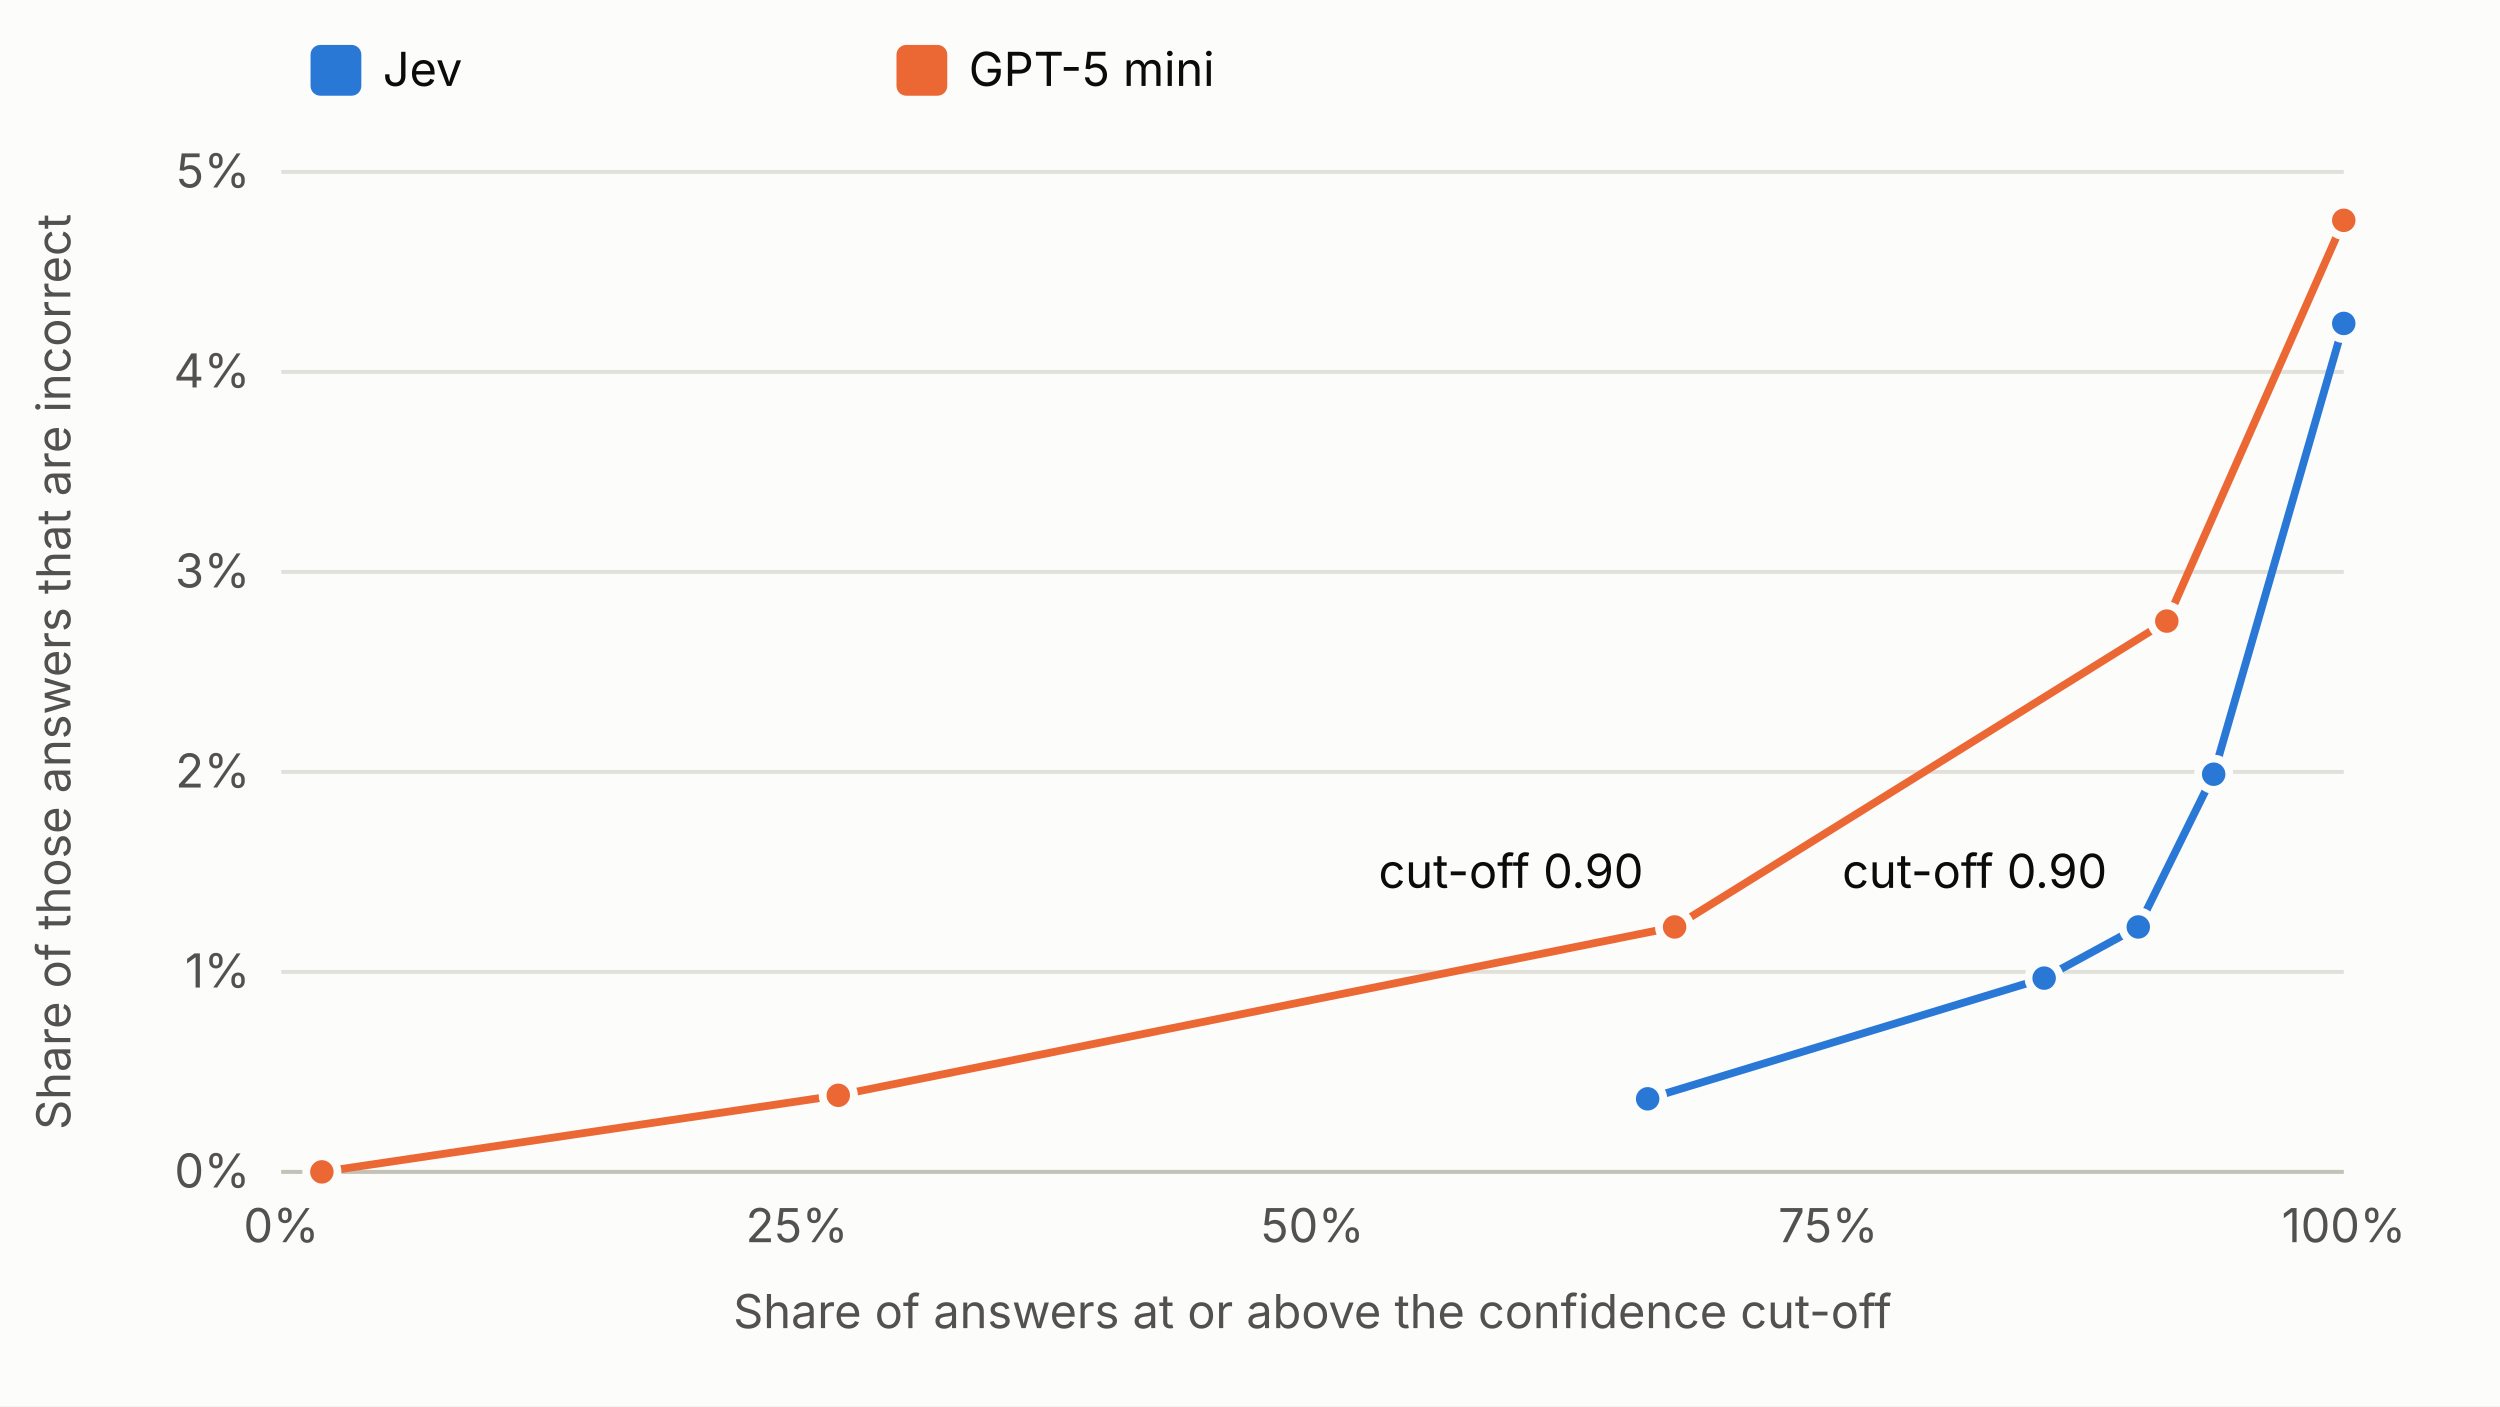
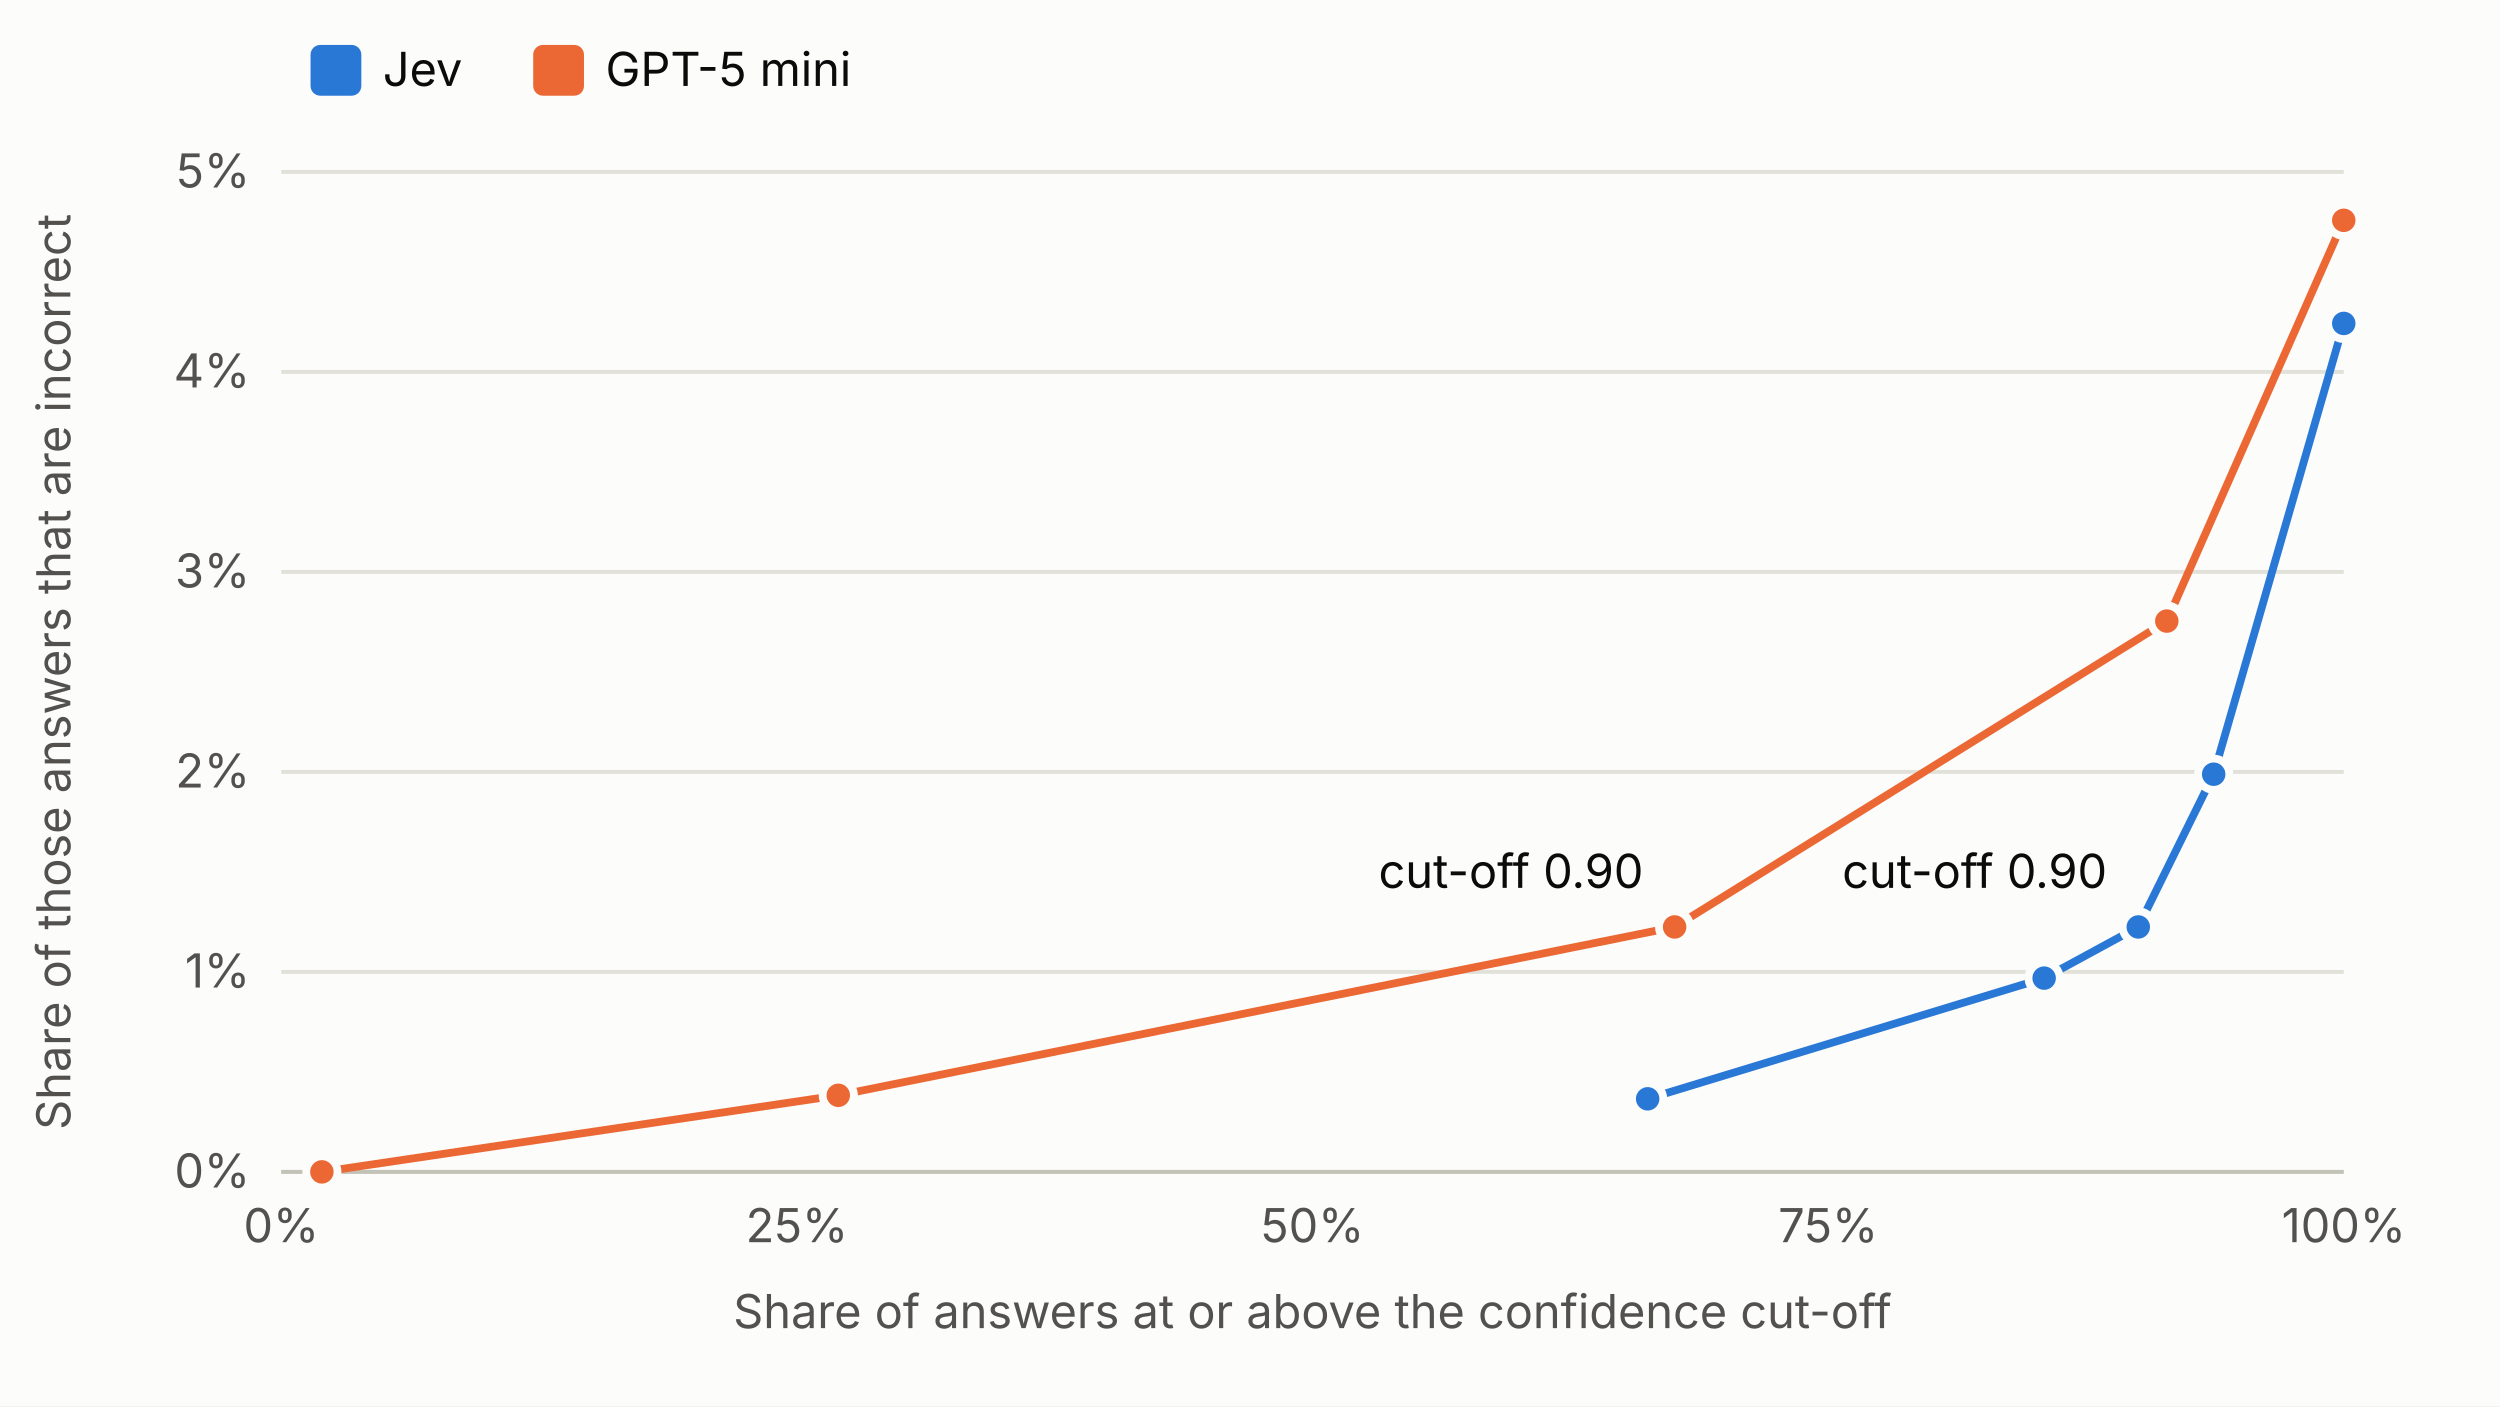
<svg xmlns="http://www.w3.org/2000/svg" viewBox="0 0 640 360" font-family="system-ui,-apple-system,Segoe UI,sans-serif" font-size="12">
-   <style>.bg{fill:#fcfcfb}.ink{fill:#0b0b0b}.muted{fill:#52514e}.grid{stroke:#e1e0d9}.axis{stroke:#c3c2b7}.s0{stroke:#2a78d6;fill:#2a78d6}.s0l{stroke:#2a78d6;fill:none}.s1{stroke:#eb6834;fill:#eb6834}.s1l{stroke:#eb6834;fill:none}.ring{stroke:#fcfcfb}@media (prefers-color-scheme: dark){.bg{fill:#1a1a19}.ink{fill:#ffffff}.muted{fill:#c3c2b7}.grid{stroke:#2c2c2a}.axis{stroke:#383835}.s0{stroke:#3987e5;fill:#3987e5}.s0l{stroke:#3987e5;fill:none}.s1{stroke:#d95926;fill:#d95926}.s1l{stroke:#d95926;fill:none}.ring{stroke:#1a1a19}}</style>
+   <style>.bg{fill:#fcfcfb}.ink{fill:#0b0b0b}.muted{fill:#52514e}.grid{stroke:#e1e0d9}.axis{stroke:#c3c2b7}.s0{stroke:#2a78d6;fill:#2a78d6}.s0l{stroke:#2a78d6;fill:none}.s1{stroke:#eb6834;fill:#eb6834}.s1l{stroke:#eb6834;fill:none}.s2{stroke:#1baf7a;fill:#1baf7a}.s2l{stroke:#1baf7a;fill:none}.s3{stroke:#eda100;fill:#eda100}.s3l{stroke:#eda100;fill:none}.ring{stroke:#fcfcfb}@media (prefers-color-scheme: dark){.bg{fill:#1a1a19}.ink{fill:#ffffff}.muted{fill:#c3c2b7}.grid{stroke:#2c2c2a}.axis{stroke:#383835}.s0{stroke:#3987e5;fill:#3987e5}.s0l{stroke:#3987e5;fill:none}.s1{stroke:#d95926;fill:#d95926}.s1l{stroke:#d95926;fill:none}.s2{stroke:#199e70;fill:#199e70}.s2l{stroke:#199e70;fill:none}.s3{stroke:#c98500;fill:#c98500}.s3l{stroke:#c98500;fill:none}.ring{stroke:#1a1a19}}</style>
  <rect class="bg" width="640" height="360" />
  <line class="grid" x1="72" x2="600" y1="300.0" y2="300.0" />
  <text class="muted" x="64" y="304.0" text-anchor="end">0%</text>
  <line class="grid" x1="72" x2="600" y1="248.8" y2="248.8" />
  <text class="muted" x="64" y="252.8" text-anchor="end">1%</text>
  <line class="grid" x1="72" x2="600" y1="197.6" y2="197.6" />
  <text class="muted" x="64" y="201.6" text-anchor="end">2%</text>
  <line class="grid" x1="72" x2="600" y1="146.4" y2="146.4" />
  <text class="muted" x="64" y="150.4" text-anchor="end">3%</text>
  <line class="grid" x1="72" x2="600" y1="95.2" y2="95.2" />
  <text class="muted" x="64" y="99.2" text-anchor="end">4%</text>
  <line class="grid" x1="72" x2="600" y1="44.0" y2="44.0" />
  <text class="muted" x="64" y="48.0" text-anchor="end">5%</text>
  <text class="muted" x="72.0" y="318" text-anchor="middle">0%</text>
  <text class="muted" x="204.0" y="318" text-anchor="middle">25%</text>
  <text class="muted" x="336.0" y="318" text-anchor="middle">50%</text>
  <text class="muted" x="468.0" y="318" text-anchor="middle">75%</text>
  <text class="muted" x="600.0" y="318" text-anchor="middle">100%</text>
  <line class="axis" x1="72" x2="600" y1="300" y2="300" />
  <path class="s0l" d="M421.8,281.3 L523.3,250.4 L547.4,237.3 L566.7,198.2 L600.0,82.8" stroke-width="2" stroke-linejoin="round" stroke-linecap="round" />
  <circle class="s0 ring" cx="421.8" cy="281.3" r="4" stroke-width="2" />
  <circle class="s0 ring" cx="523.3" cy="250.4" r="4" stroke-width="2" />
  <circle class="s0 ring" cx="547.4" cy="237.3" r="4" stroke-width="2" />
  <circle class="s0 ring" cx="566.7" cy="198.2" r="4" stroke-width="2" />
  <circle class="s0 ring" cx="600.0" cy="82.8" r="4" stroke-width="2" />
-   <rect class="s0" x="80" y="12" width="12" height="12" rx="2" />
-   <text class="ink" x="98" y="22">Jev</text>
  <path class="s1l" d="M82.4,300.0 L214.6,280.4 L428.7,237.3 L554.7,159.0 L600.0,56.4" stroke-width="2" stroke-linejoin="round" stroke-linecap="round" />
  <circle class="s1 ring" cx="82.4" cy="300.0" r="4" stroke-width="2" />
  <circle class="s1 ring" cx="214.6" cy="280.4" r="4" stroke-width="2" />
  <circle class="s1 ring" cx="428.7" cy="237.3" r="4" stroke-width="2" />
  <circle class="s1 ring" cx="554.7" cy="159.0" r="4" stroke-width="2" />
  <circle class="s1 ring" cx="600.0" cy="56.4" r="4" stroke-width="2" />
-   <rect class="s1" x="230" y="12" width="12" height="12" rx="2" />
-   <text class="ink" x="248" y="22">GPT-5 mini</text>
  <text class="ink" x="539.4" y="227.3" text-anchor="end">cut-off 0.90</text>
  <text class="ink" x="420.7" y="227.3" text-anchor="end">cut-off 0.90</text>
+   <rect class="s0" x="80" y="12" width="12" height="12" rx="2" />
+   <text class="ink" x="98" y="22">Jev</text>
+   <rect class="s1" x="137" y="12" width="12" height="12" rx="2" />
+   <text class="ink" x="155" y="22">GPT-5 mini</text>
  <text class="muted" x="336.0" y="340" text-anchor="middle">Share of answers at or above the confidence cut-off</text>
  <text class="muted" transform="translate(18 172.0) rotate(-90)" text-anchor="middle">Share of those answers that are incorrect</text>
</svg>
